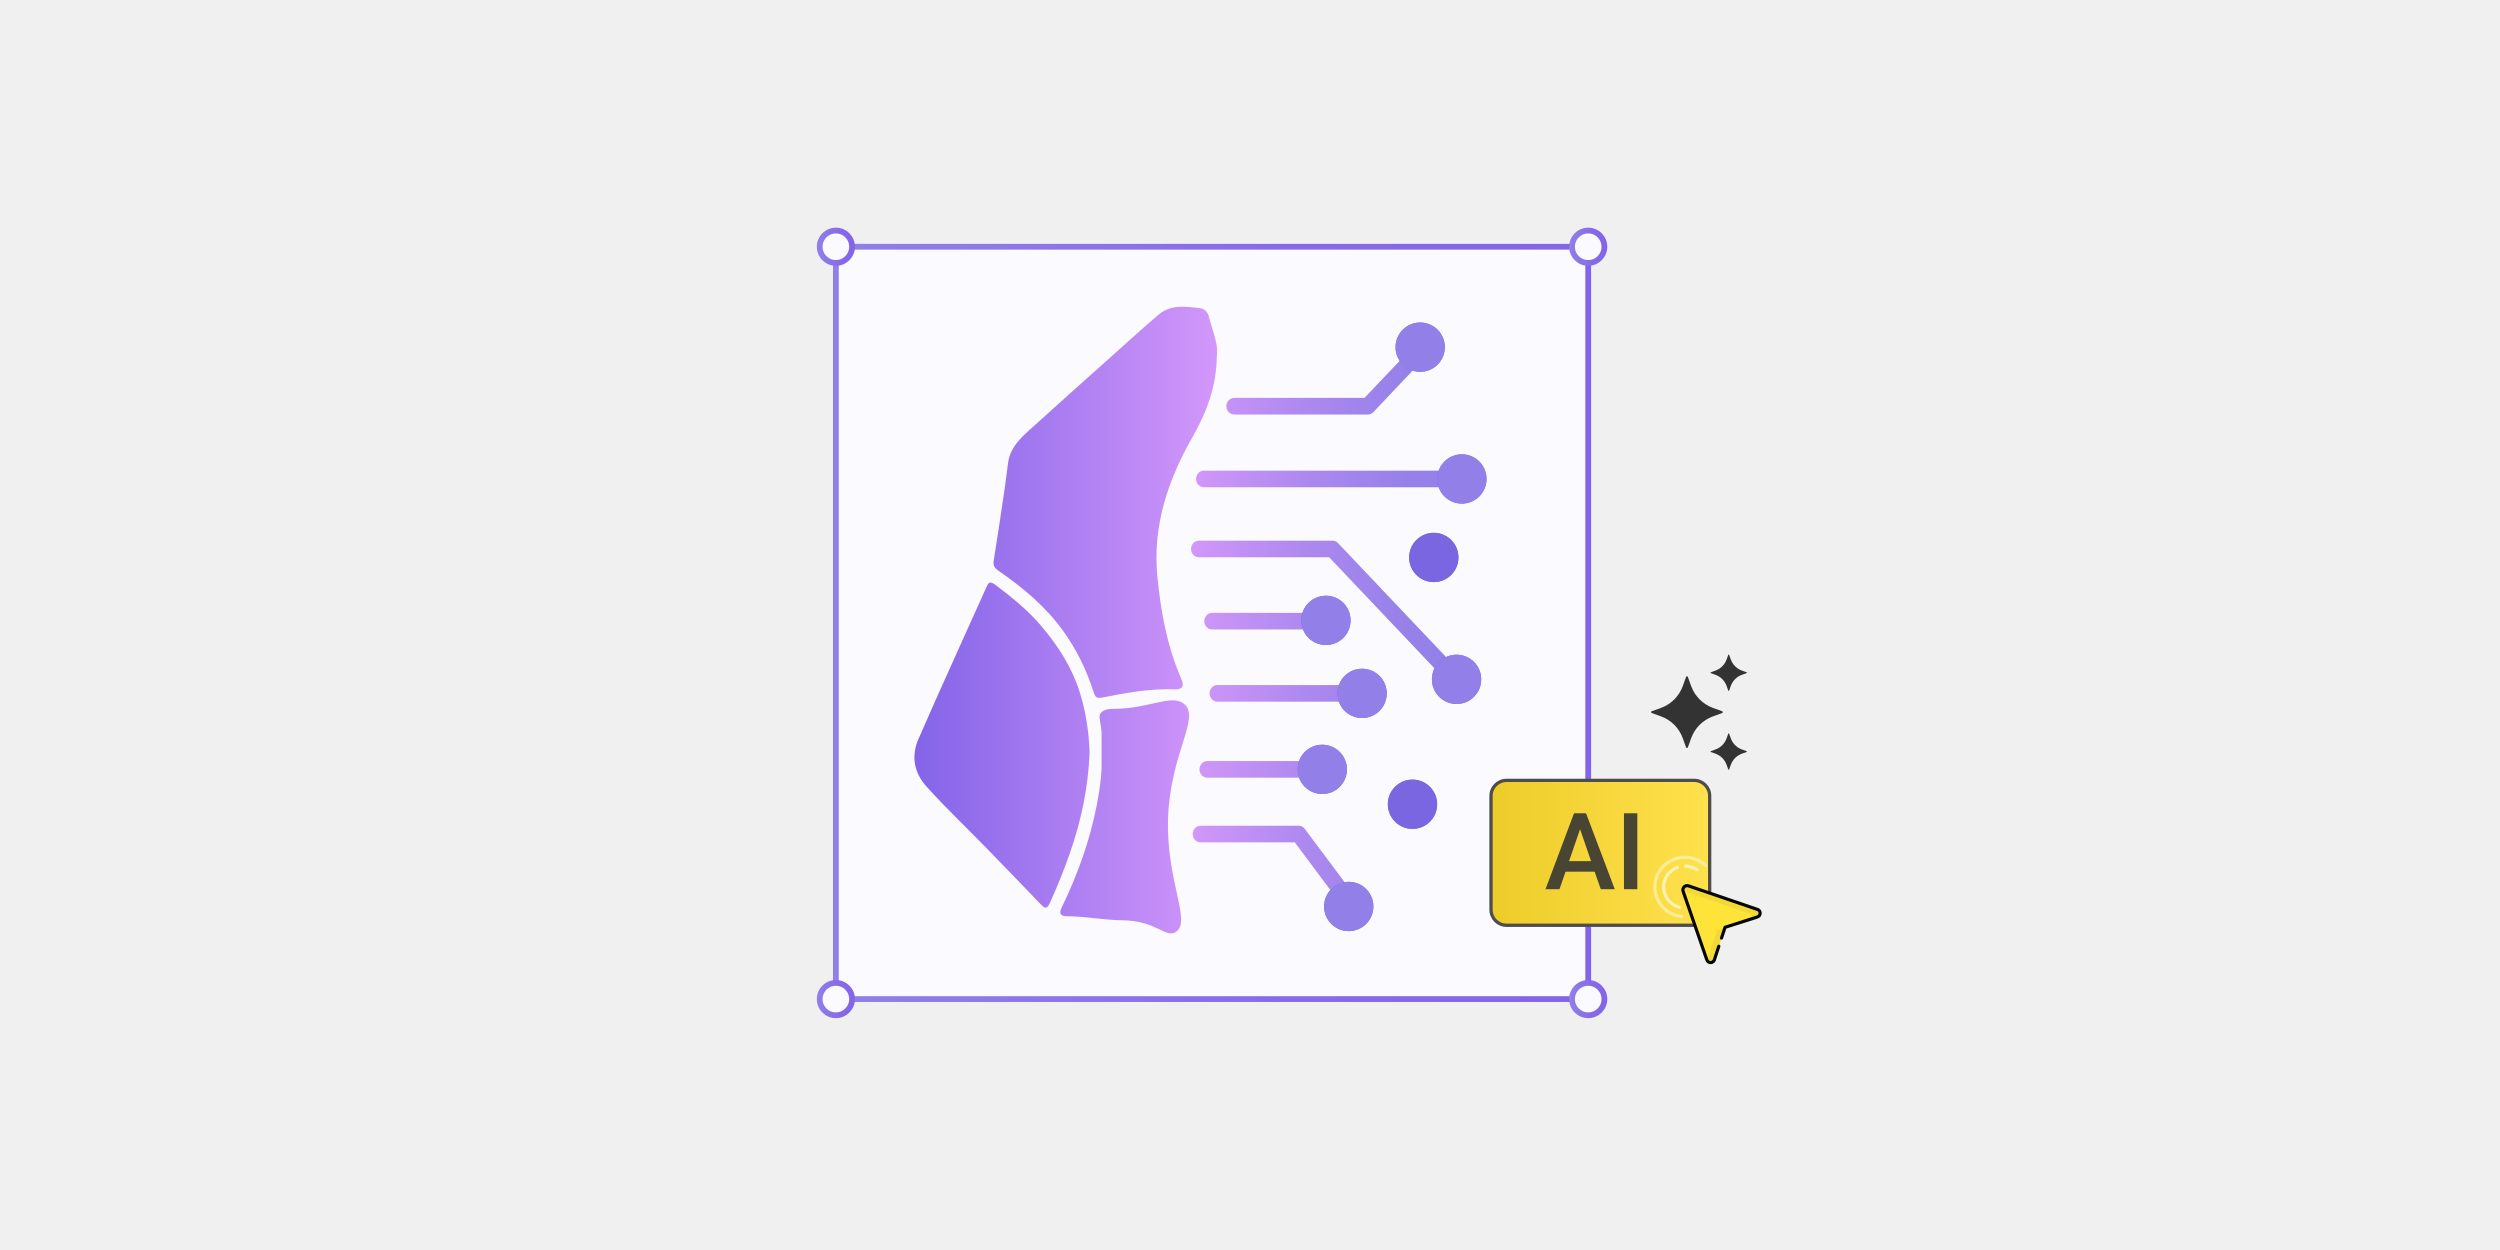
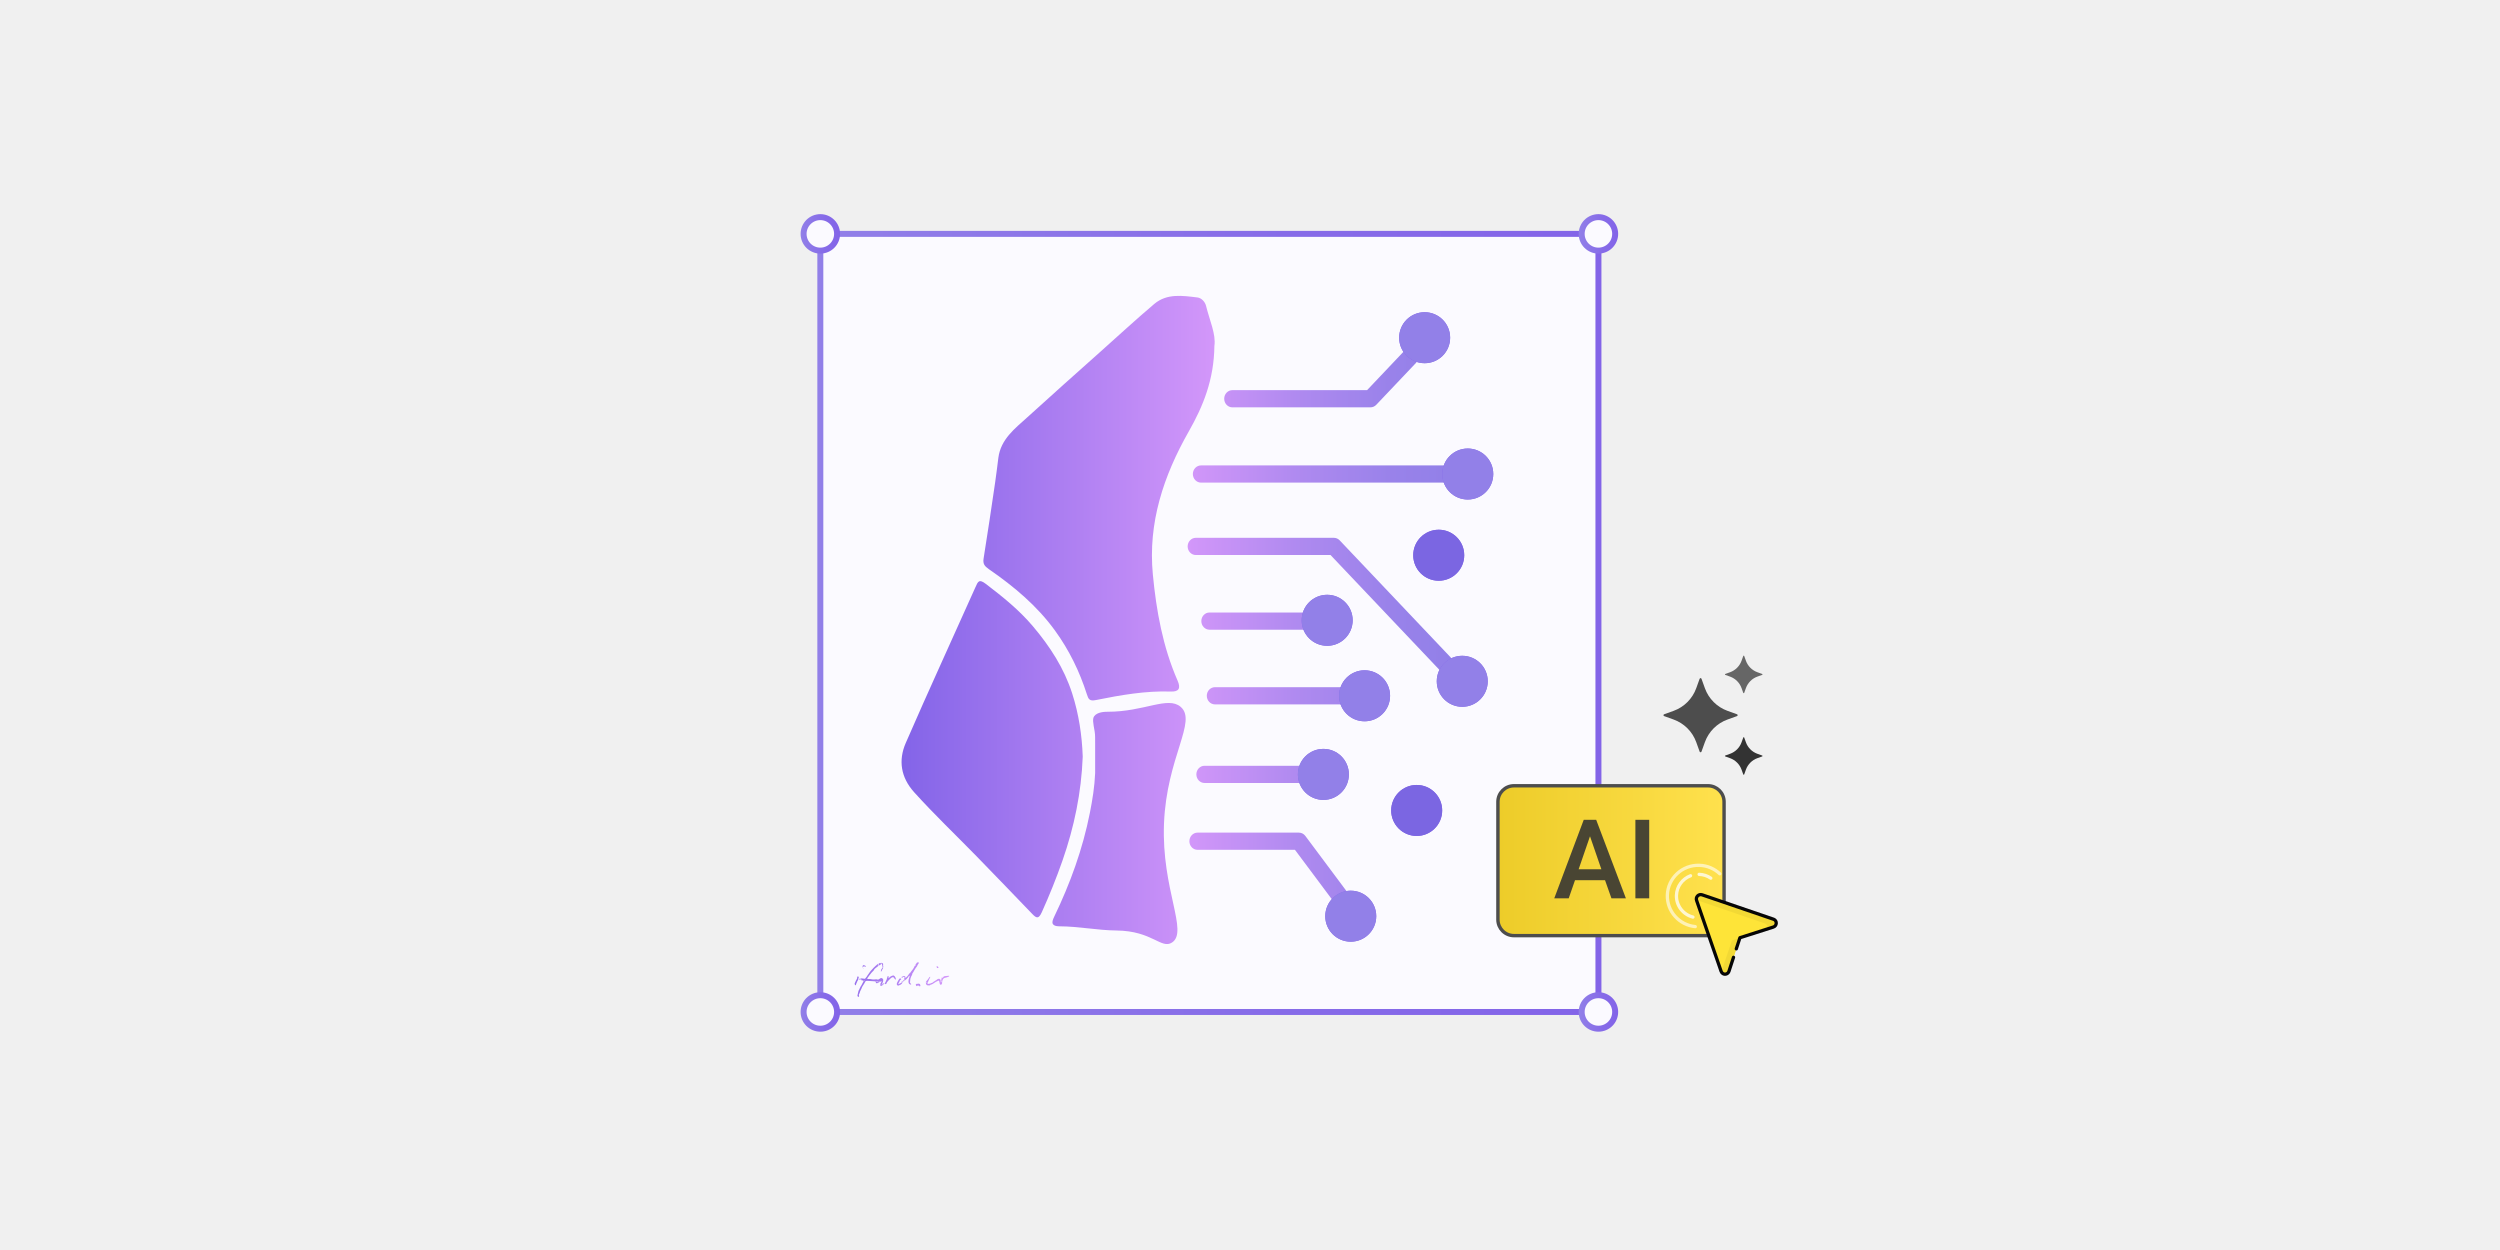
<svg xmlns="http://www.w3.org/2000/svg" xmlns:xlink="http://www.w3.org/1999/xlink" id="Layer_2" data-name="Layer 2" viewBox="0 0 1200 600">
  <defs>
-     <linearGradient id="linear-gradient" x1="399.83" y1="299" x2="763.73" y2="299" gradientUnits="userSpaceOnUse">
+     <linearGradient id="linear-gradient" x1="392.32" y1="299" x2="768.68" y2="299" gradientUnits="userSpaceOnUse">
      <stop offset="0" stop-color="#9280e8" />
      <stop offset=".01" stop-color="#917fe8" />
      <stop offset=".6" stop-color="#866be8" />
      <stop offset=".99" stop-color="#8364e8" />
    </linearGradient>
-     <linearGradient id="linear-gradient-2" x1="392.06" y1="118.44" x2="410.38" y2="118.44" xlink:href="#linear-gradient" />
-     <linearGradient id="linear-gradient-3" x1="392.06" y1="479.56" x2="410.38" y2="479.56" xlink:href="#linear-gradient" />
-     <linearGradient id="linear-gradient-4" x1="753.18" y1="118.44" x2="771.5" y2="118.44" xlink:href="#linear-gradient" />
-     <linearGradient id="linear-gradient-5" x1="753.18" y1="479.56" x2="771.5" y2="479.56" xlink:href="#linear-gradient" />
-     <linearGradient id="linear-gradient-6" x1="571.7" y1="300.81" x2="694.77" y2="300.81" gradientUnits="userSpaceOnUse">
+     <linearGradient id="linear-gradient-2" x1="384.28" y1="112.26" x2="403.23" y2="112.26" xlink:href="#linear-gradient" />
+     <linearGradient id="linear-gradient-3" x1="384.28" y1="485.74" x2="403.23" y2="485.74" xlink:href="#linear-gradient" />
+     <linearGradient id="linear-gradient-4" x1="757.77" y1="112.26" x2="776.72" y2="112.26" xlink:href="#linear-gradient" />
+     <linearGradient id="linear-gradient-5" x1="757.77" y1="485.74" x2="776.72" y2="485.74" xlink:href="#linear-gradient" />
+     <linearGradient id="linear-gradient-6" x1="570.07" y1="300.88" x2="697.36" y2="300.88" gradientUnits="userSpaceOnUse">
      <stop offset="0" stop-color="#d397fa" />
      <stop offset=".05" stop-color="#ce95f8" />
      <stop offset=".44" stop-color="#ad89ef" />
      <stop offset=".77" stop-color="#9982ea" />
      <stop offset=".99" stop-color="#9280e8" />
    </linearGradient>
-     <linearGradient id="linear-gradient-7" x1="438.92" y1="297.63" x2="584.25" y2="297.63" gradientUnits="userSpaceOnUse">
+     <linearGradient id="linear-gradient-7" x1="432.75" y1="297.58" x2="583.06" y2="297.58" gradientUnits="userSpaceOnUse">
      <stop offset="0" stop-color="#8364e8" />
      <stop offset="1" stop-color="#d397fa" />
    </linearGradient>
-     <linearGradient id="linear-gradient-8" x1="715.69" y1="409.36" x2="820.64" y2="409.36" gradientUnits="userSpaceOnUse">
+     <linearGradient id="linear-gradient-8" x1="719" y1="413.14" x2="827.54" y2="413.14" gradientUnits="userSpaceOnUse">
      <stop offset="0" stop-color="#edcc29" />
      <stop offset="1" stop-color="#ffe14d" />
    </linearGradient>
+     <linearGradient id="linear-gradient-9" x1="395.72" y1="473.33" x2="455.79" y2="473.33" xlink:href="#linear-gradient-7" />
+     <linearGradient id="linear-gradient-10" x1="395.72" y1="473.33" x2="455.79" y2="473.33" xlink:href="#linear-gradient-7" />
+     <linearGradient id="linear-gradient-11" x1="395.72" y1="473.33" x2="455.79" y2="473.33" xlink:href="#linear-gradient-7" />
+     <linearGradient id="linear-gradient-12" x1="395.72" y1="473.33" x2="455.79" y2="473.33" xlink:href="#linear-gradient-7" />
+     <linearGradient id="linear-gradient-13" x1="395.72" y1="473.33" x2="455.79" y2="473.33" xlink:href="#linear-gradient-7" />
+     <linearGradient id="linear-gradient-14" x1="395.72" y1="473.33" x2="455.79" y2="473.33" xlink:href="#linear-gradient-7" />
  </defs>
  <g id="cover">
-     <rect x="401.22" y="118.44" width="361.12" height="361.12" style="fill: #fbfaff; stroke: url(#linear-gradient); stroke-miterlimit: 10; stroke-width: 2.77px;" />
-     <circle cx="401.22" cy="118.44" r="7.77" style="fill: #fbfaff; stroke: url(#linear-gradient-2); stroke-miterlimit: 10; stroke-width: 2.77px;" />
-     <circle cx="401.22" cy="479.56" r="7.77" style="fill: #fbfaff; stroke: url(#linear-gradient-3); stroke-miterlimit: 10; stroke-width: 2.77px;" />
-     <circle cx="762.34" cy="118.44" r="7.77" style="fill: #fbfaff; stroke: url(#linear-gradient-4); stroke-miterlimit: 10; stroke-width: 2.77px;" />
-     <circle cx="762.34" cy="479.56" r="7.77" style="fill: #fbfaff; stroke: url(#linear-gradient-5); stroke-miterlimit: 10; stroke-width: 2.77px;" />
+     <rect x="393.76" y="112.26" width="373.49" height="373.49" style="fill: #fbfaff; stroke: url(#linear-gradient); stroke-miterlimit: 10; stroke-width: 2.87px;" />
+     <circle cx="393.76" cy="112.26" r="8.04" style="fill: #fbfaff; stroke: url(#linear-gradient-2); stroke-miterlimit: 10; stroke-width: 2.87px;" />
+     <circle cx="393.76" cy="485.74" r="8.04" style="fill: #fbfaff; stroke: url(#linear-gradient-3); stroke-miterlimit: 10; stroke-width: 2.87px;" />
+     <circle cx="767.24" cy="112.26" r="8.04" style="fill: #fbfaff; stroke: url(#linear-gradient-4); stroke-miterlimit: 10; stroke-width: 2.87px;" />
+     <circle cx="767.24" cy="485.74" r="8.04" style="fill: #fbfaff; stroke: url(#linear-gradient-5); stroke-miterlimit: 10; stroke-width: 2.87px;" />
  </g>
  <g>
    <g id="Ai">
-       <path d="M642.58,430.1c-1.16,0-2.26-.56-2.98-1.52l-18.1-24.25h-45.21c-2.09,0-3.79-1.79-3.79-3.99s1.69-3.99,3.79-3.99h47.05c1.16,0,2.26.56,2.97,1.52l19.24,25.78c1.29,1.73,1.01,4.24-.63,5.61-.67.55-1.49.85-2.34.85h0ZM626.57,373.29h-47.05c-2.09,0-3.79-1.79-3.79-3.99s1.69-3.99,3.79-3.99h47.05c2.09,0,3.79,1.79,3.79,3.99s-1.69,3.99-3.79,3.99ZM644.71,336.81h-60.33c-2.09,0-3.79-1.79-3.79-3.99s1.69-3.99,3.79-3.99h60.33c2.09,0,3.79,1.79,3.79,3.99s-1.69,3.99-3.79,3.99ZM639.32,302.15h-57.48c-2.09,0-3.79-1.79-3.79-3.99s1.69-3.99,3.79-3.99h57.48c2.09,0,3.79,1.79,3.79,3.99s-1.69,3.99-3.79,3.99ZM690.99,321.72c-1,0-1.97-.42-2.68-1.17l-50.31-53.05h-62.52c-2.09,0-3.79-1.79-3.79-3.99s1.69-3.99,3.79-3.99h64.09c1,0,1.97.42,2.68,1.17l51.42,54.22c1.48,1.56,1.48,4.09,0,5.65-.71.75-1.67,1.17-2.67,1.17h0ZM690.12,233.89h-112.22c-2.09,0-3.79-1.79-3.79-3.99s1.69-3.99,3.79-3.99h112.22c2.09,0,3.79,1.79,3.79,3.99s-1.69,3.99-3.79,3.99h0ZM656.54,198.96h-64.09c-2.09,0-3.79-1.79-3.79-3.99s1.69-3.99,3.79-3.99h62.52l17.33-18.27c1.48-1.56,3.88-1.56,5.35,0,1.48,1.56,1.48,4.09,0,5.65l-18.43,19.44c-.71.75-1.67,1.17-2.68,1.17h0Z" style="fill: url(#linear-gradient-6); stroke-width: 0px;" />
+       <path d="M643.38,434.58c-1.2,0-2.34-.58-3.08-1.58l-18.72-25.08h-46.76c-2.16,0-3.92-1.85-3.92-4.13s1.75-4.13,3.92-4.13h48.66c1.2,0,2.33.58,3.08,1.58l19.89,26.66c1.34,1.79,1.04,4.39-.66,5.8-.69.57-1.54.88-2.42.88h0ZM626.83,375.83h-48.66c-2.16,0-3.92-1.85-3.92-4.13s1.75-4.13,3.92-4.13h48.66c2.16,0,3.92,1.85,3.92,4.13s-1.75,4.13-3.92,4.13ZM645.58,338.11h-62.4c-2.16,0-3.92-1.85-3.92-4.13s1.75-4.13,3.92-4.13h62.4c2.16,0,3.92,1.85,3.92,4.13s-1.75,4.13-3.92,4.13ZM640.01,302.26h-59.45c-2.16,0-3.92-1.85-3.92-4.13s1.75-4.13,3.92-4.13h59.45c2.16,0,3.92,1.85,3.92,4.13s-1.75,4.13-3.92,4.13ZM693.45,322.49c-1.04,0-2.03-.43-2.77-1.21l-52.03-54.87h-64.66c-2.16,0-3.92-1.85-3.92-4.13s1.75-4.13,3.92-4.13h66.28c1.04,0,2.03.44,2.77,1.21l53.18,56.08c1.53,1.61,1.53,4.23,0,5.84-.73.77-1.73,1.21-2.77,1.21h0ZM692.55,231.66h-116.06c-2.16,0-3.92-1.85-3.92-4.13s1.75-4.13,3.92-4.13h116.06c2.16,0,3.92,1.85,3.92,4.13s-1.75,4.13-3.92,4.13h0ZM657.82,195.53h-66.28c-2.16,0-3.92-1.85-3.92-4.13s1.75-4.13,3.92-4.13h64.66l17.92-18.9c1.53-1.61,4.01-1.61,5.54,0,1.53,1.61,1.53,4.23,0,5.84l-19.06,20.1c-.73.77-1.73,1.21-2.77,1.21h0Z" style="fill: url(#linear-gradient-6); stroke-width: 0px;" />
      <g>
        <g>
-           <circle cx="634.69" cy="369.3" r="11.83" style="fill: #8364e8; stroke-width: 0px;" />
-           <circle cx="647.39" cy="435.11" r="11.83" style="fill: #8364e8; stroke-width: 0px;" />
-           <circle cx="653.81" cy="332.82" r="11.83" style="fill: #8364e8; stroke-width: 0px;" />
-           <circle cx="699.15" cy="326.09" r="11.83" style="fill: #8364e8; stroke-width: 0px;" />
-           <circle cx="688.22" cy="267.58" r="11.83" style="fill: #8364e8; stroke-width: 0px;" />
-           <circle cx="677.99" cy="386.04" r="11.83" style="fill: #8364e8; stroke-width: 0px;" />
-           <circle cx="701.7" cy="229.9" r="11.83" style="fill: #8364e8; stroke-width: 0px;" />
-           <circle cx="681.69" cy="166.64" r="11.83" style="fill: #8364e8; stroke-width: 0px;" />
-           <circle cx="636.44" cy="297.78" r="11.83" style="fill: #8364e8; stroke-width: 0px;" />
+           <circle cx="635.22" cy="371.71" r="12.24" style="fill: #8364e8; stroke-width: 0px;" />
+           <circle cx="648.36" cy="439.77" r="12.24" style="fill: #8364e8; stroke-width: 0px;" />
+           <circle cx="655" cy="333.98" r="12.24" style="fill: #8364e8; stroke-width: 0px;" />
+           <circle cx="701.88" cy="327.02" r="12.24" style="fill: #8364e8; stroke-width: 0px;" />
+           <circle cx="690.59" cy="266.51" r="12.24" style="fill: #8364e8; stroke-width: 0px;" />
+           <circle cx="680.01" cy="389.02" r="12.24" style="fill: #8364e8; stroke-width: 0px;" />
+           <circle cx="704.53" cy="227.53" r="12.24" style="fill: #8364e8; stroke-width: 0px;" />
+           <circle cx="683.83" cy="162.1" r="12.24" style="fill: #8364e8; stroke-width: 0px;" />
+           <circle cx="637.04" cy="297.74" r="12.24" style="fill: #8364e8; stroke-width: 0px;" />
        </g>
        <g>
-           <circle cx="634.69" cy="369.3" r="11.83" style="fill: #9280e8; stroke-width: 0px;" />
-           <circle cx="647.39" cy="435.11" r="11.83" style="fill: #9280e8; stroke-width: 0px;" />
-           <circle cx="653.81" cy="332.82" r="11.83" style="fill: #9280e8; stroke-width: 0px;" />
-           <circle cx="699.15" cy="326.09" r="11.83" style="fill: #9280e8; stroke-width: 0px;" />
-           <circle cx="688.22" cy="267.58" r="11.83" style="fill: #7b66e2; stroke-width: 0px;" />
-           <circle cx="677.99" cy="386.04" r="11.83" style="fill: #7b66e2; stroke-width: 0px;" />
-           <circle cx="701.7" cy="229.9" r="11.83" style="fill: #9280e8; stroke-width: 0px;" />
-           <circle cx="681.69" cy="166.64" r="11.83" style="fill: #9280e8; stroke-width: 0px;" />
-           <circle cx="636.44" cy="297.78" r="11.83" style="fill: #9280e8; stroke-width: 0px;" />
+           <circle cx="635.22" cy="371.71" r="12.24" style="fill: #9280e8; stroke-width: 0px;" />
+           <circle cx="648.36" cy="439.77" r="12.24" style="fill: #9280e8; stroke-width: 0px;" />
+           <circle cx="655" cy="333.98" r="12.24" style="fill: #9280e8; stroke-width: 0px;" />
+           <circle cx="701.88" cy="327.02" r="12.24" style="fill: #9280e8; stroke-width: 0px;" />
+           <circle cx="690.59" cy="266.51" r="12.24" style="fill: #7b66e2; stroke-width: 0px;" />
+           <circle cx="680.01" cy="389.02" r="12.24" style="fill: #7b66e2; stroke-width: 0px;" />
+           <circle cx="704.53" cy="227.53" r="12.24" style="fill: #9280e8; stroke-width: 0px;" />
+           <circle cx="683.83" cy="162.1" r="12.24" style="fill: #9280e8; stroke-width: 0px;" />
+           <circle cx="637.04" cy="297.74" r="12.24" style="fill: #9280e8; stroke-width: 0px;" />
        </g>
      </g>
    </g>
    <g id="obsidian">
-       <path d="M580.25,151.89c-.49-1.98-2.21-3.72-4.01-3.93-6.9-.82-14.14-1.99-20.04,3.01-8.63,7.32-16.96,14.98-25.4,22.53-11.17,9.99-22.39,19.93-33.46,30.03-5.82,5.3-12.38,10.17-13.51,18.87-.49,3.76-.91,7.53-1.47,11.27-1.75,11.82-3.46,23.64-5.38,35.43-.41,2.53.45,3.59,2.46,4.98,11.59,8.01,22.3,16.94,30.69,28.5,6.58,9.08,11.38,18.94,14.78,29.54.74,2.32,1.23,3.29,4.23,2.69,11.46-2.3,22.99-4.35,34.79-3.94,3.74.13,4.62-1.54,3.09-5.04-6.87-15.71-9.87-32.39-11.49-49.26-2.31-24.03,4.95-45.81,16.71-66.49,6.61-11.63,11.68-23.96,11.86-39.62.8-5.34-2.2-11.84-3.87-18.57ZM523,361.05c-.34-9.85-1.81-19.72-4.89-29.31-3.77-11.74-10.3-21.81-18.23-31.19-6.42-7.59-13.98-13.65-21.8-19.61-3.22-2.46-3.67-1.2-4.87,1.5-10.76,24.11-21.83,48.08-32.35,72.29-3.5,8.05-2.31,15.98,3.91,22.87,9.26,10.26,19.26,19.78,28.91,29.66,8.68,8.89,17.27,17.86,25.89,26.81,1.9,1.97,2.95,2.53,4.44-.78,3.56-7.89,6.78-15.87,9.63-24.06,5.43-15.58,8.73-31.5,9.37-48.17ZM568.43,337.93c-5.96-5.05-16.9,2.33-33.81,2.3-1.24,0-4.9.05-6.34,2.13-.81,1.17-.44,3.15.26,7.04.32,1.79.16,3.67.22,5.51,0,4.6,0,9.19,0,13.79-.25,6.24-1.25,12.39-2.46,18.48-3.32,16.77-9.11,32.72-16.52,48.09-.76,1.58-1.09,2.69-.67,3.42.64,1.11,2.55,1.1,3.15,1.1,8.82.03,17.58,1.86,26.4,1.94,16.61.16,20.78,8.8,25.74,5.59,7.76-5.03-4.92-24.63-3.7-55.25,1.23-30.85,15.56-47.51,7.72-54.15Z" style="fill: url(#linear-gradient-7); stroke-width: 0px;" />
+       <path d="M578.92,146.85c-.51-2.05-2.29-3.85-4.14-4.07-7.14-.85-14.63-2.05-20.73,3.11-8.92,7.57-17.54,15.5-26.26,23.3-11.56,10.33-23.15,20.61-34.61,31.05-6.02,5.48-12.8,10.52-13.97,19.52-.51,3.89-.94,7.78-1.52,11.66-1.81,12.22-3.58,24.45-5.56,36.64-.42,2.61.47,3.72,2.54,5.15,11.99,8.28,23.07,17.51,31.74,29.48,6.81,9.39,11.77,19.59,15.28,30.55.77,2.4,1.27,3.41,4.38,2.78,11.85-2.38,23.77-4.49,35.98-4.08,3.87.13,4.78-1.59,3.2-5.21-7.11-16.25-10.21-33.5-11.88-50.94-2.39-24.86,5.12-47.38,17.28-68.77,6.84-12.03,12.08-24.79,12.26-40.97.83-5.52-2.28-12.25-4-19.21ZM519.71,363.17c-.35-10.18-1.87-20.39-5.06-30.31-3.9-12.15-10.65-22.55-18.86-32.26-6.64-7.85-14.46-14.12-22.54-20.29-3.33-2.54-3.8-1.24-5.04,1.55-11.13,24.93-22.57,49.73-33.45,74.77-3.62,8.32-2.39,16.53,4.04,23.65,9.58,10.61,19.92,20.46,29.9,30.68,8.97,9.19,17.86,18.47,26.77,27.72,1.96,2.04,3.05,2.61,4.59-.8,3.68-8.17,7.01-16.42,9.96-24.88,5.62-16.11,9.03-32.58,9.69-49.82ZM566.69,339.26c-6.17-5.23-17.48,2.41-34.97,2.38-1.29,0-5.06.05-6.55,2.2-.84,1.21-.46,3.26.27,7.29.33,1.85.17,3.8.23,5.7,0,4.75,0,9.51,0,14.26-.26,6.45-1.29,12.81-2.54,19.12-3.43,17.35-9.42,33.84-17.08,49.74-.79,1.63-1.13,2.78-.69,3.54.66,1.15,2.64,1.14,3.26,1.14,9.13.03,18.18,1.92,27.31,2.01,17.18.17,21.5,9.1,26.62,5.78,8.03-5.2-5.09-25.47-3.83-57.14,1.27-31.9,16.1-49.13,7.98-56.01Z" style="fill: url(#linear-gradient-7); stroke-width: 0px;" />
    </g>
  </g>
  <g>
-     <rect x="715.69" y="374.58" width="104.95" height="69.55" rx="7.45" ry="7.45" style="fill: url(#linear-gradient-8); stroke: #4d4d4d; stroke-miterlimit: 10; stroke-width: 1.58px;" />
+     <rect x="719" y="377.17" width="108.55" height="71.93" rx="7.7" ry="7.7" style="fill: url(#linear-gradient-8); stroke: #4d4d4d; stroke-miterlimit: 10; stroke-width: 1.64px;" />
    <g>
-       <path d="M755.51,390.38h5.79l13.79,36.44h-6.71l-2.97-8.41h-13.94l-2.92,8.41h-6.71l13.69-36.44ZM763.71,413.34l-5.28-15.33-5.28,15.33h10.56Z" style="fill: #494533; stroke-width: 0px;" />
-       <path d="M779.5,390.38h6.41v36.44h-6.41v-36.44Z" style="fill: #494533; stroke-width: 0px;" />
+       <path d="M760.18,393.51h5.99l14.26,37.69h-6.94l-3.07-8.69h-14.42l-3.02,8.69h-6.94l14.15-37.69ZM768.66,417.26l-5.46-15.85-5.46,15.85h10.92Z" style="fill: #494533; stroke-width: 0px;" />
+       <path d="M784.99,393.51h6.63v37.69h-6.63v-37.69Z" style="fill: #494533; stroke-width: 0px;" />
    </g>
    <g>
-       <path d="M843.6,436.53l-33.12-11.32c-1.6-.55-3.14.98-2.59,2.57l11.39,32.93c.15.43.42.77.76,1,1.03.71,2.47.18,2.86-1.01l5.11-15.6,15.51-4.96c1.68-.54,1.82-2.91.19-3.57-.04-.02-.08-.03-.12-.04" style="fill: #fee438; stroke-width: 0px;" />
-       <path d="M824.32,446.33l-4.94,14.62c.15.31.38.58.66.77,1.03.71,2.47.18,2.86-1.01l5.11-15.6-3.69,1.22Z" style="fill: #f2d935; stroke-width: 0px;" />
-       <path d="M843.72,436.58s-.08-.03-.12-.04l-33.12-11.32c-1.54-.53-3.02.87-2.64,2.39l31.69,10.83s.08.03.12.04c1.11.45,1.39,1.69.94,2.61l2.94-.94c1.68-.54,1.82-2.91.19-3.57" style="fill: #f2d935; stroke-width: 0px;" />
-       <path d="M807.29,439.96c-7.49-.75-13.23-7.16-12.96-14.71.28-7.86,6.97-14.03,14.91-13.75,3.66.13,6.96,1.61,9.43,3.94" style="fill: none; opacity: .45; stroke: #fff; stroke-linecap: round; stroke-linejoin: round; stroke-width: 1.53px;" />
-       <path d="M809.09,415.69c2.01.07,3.87.72,5.41,1.77" style="fill: none; opacity: .6; stroke: #fff; stroke-linecap: round; stroke-linejoin: round; stroke-width: 1.53px;" />
-       <path d="M806.2,435.52c-4.53-1.15-7.81-5.3-7.64-10.12.15-4.17,2.84-7.66,6.54-9.06" style="fill: none; opacity: .6; stroke: #fff; stroke-linecap: round; stroke-linejoin: round; stroke-width: 1.53px;" />
-       <path d="M826.33,450.27l1.69-5.16,15.51-4.96c1.68-.54,1.82-2.91.19-3.57-.04-.02-.08-.03-.12-.04l-33.12-11.32c-1.6-.55-3.14.98-2.59,2.57l11.39,32.93c.15.43.42.77.76,1,1.03.71,2.47.18,2.86-1.01l2.13-6.5" style="fill: none; stroke: #060606; stroke-linecap: round; stroke-linejoin: round; stroke-width: 1.53px;" />
+       <path d="M851.29,441.24l-34.25-11.71c-1.66-.57-3.25,1.01-2.68,2.66l11.78,34.06c.15.45.44.8.79,1.04,1.07.74,2.55.19,2.96-1.04l5.29-16.13,16.04-5.13c1.73-.55,1.88-3.01.2-3.7-.04-.02-.08-.03-.12-.05" style="fill: #fee438; stroke-width: 0px;" />
+       <path d="M831.35,451.37l-5.11,15.12c.16.32.39.6.69.8,1.07.74,2.55.19,2.96-1.04l5.29-16.13-3.82,1.26Z" style="fill: #f2d935; stroke-width: 0px;" />
+       <path d="M851.41,441.29s-.08-.03-.12-.05l-34.25-11.71c-1.6-.55-3.13.9-2.73,2.48l32.77,11.21s.08.03.12.05c1.14.47,1.44,1.75.97,2.7l3.04-.97c1.73-.55,1.88-3.01.2-3.7" style="fill: #f2d935; stroke-width: 0px;" />
+       <path d="M813.73,444.78c-7.74-.77-13.68-7.4-13.4-15.21.29-8.13,7.2-14.51,15.42-14.22,3.79.13,7.2,1.66,9.75,4.07" style="fill: none; opacity: .6; stroke: #fff; stroke-linecap: round; stroke-linejoin: round; stroke-width: 1.58px;" />
+       <path d="M815.59,419.69c2.08.07,4,.74,5.59,1.83" style="fill: none; opacity: .75; stroke: #fff; stroke-linecap: round; stroke-linejoin: round; stroke-width: 1.58px;" />
+       <path d="M812.6,440.2c-4.69-1.19-8.07-5.48-7.9-10.47.15-4.31,2.93-7.92,6.76-9.37" style="fill: none; opacity: .75; stroke: #fff; stroke-linecap: round; stroke-linejoin: round; stroke-width: 1.58px;" />
+       <path d="M833.42,455.45l1.75-5.34,16.04-5.13c1.73-.55,1.88-3.01.2-3.7-.04-.02-.08-.03-.12-.05l-34.25-11.71c-1.66-.57-3.25,1.01-2.68,2.66l11.78,34.06c.15.45.44.8.79,1.04,1.07.74,2.55.19,2.96-1.04l2.2-6.73" style="fill: none; stroke: #060606; stroke-linecap: round; stroke-linejoin: round; stroke-width: 1.58px;" />
    </g>
  </g>
-   <path d="M810.17,324.91l1.59,4.4c1.76,4.89,5.61,8.74,10.5,10.5l4.4,1.59c.23.09.35.35.27.58-.05.12-.14.22-.27.27l-4.4,1.59c-4.89,1.76-8.74,5.61-10.5,10.5l-1.59,4.4c-.09.23-.35.35-.58.27-.12-.05-.22-.14-.27-.27l-1.59-4.4c-1.76-4.89-5.61-8.74-10.5-10.5l-4.4-1.59c-.23-.09-.35-.35-.27-.58.05-.12.14-.22.27-.27l4.4-1.59c4.89-1.76,8.74-5.61,10.5-10.5l1.59-4.4c.08-.23.34-.36.57-.27.13.05.23.15.27.27h0ZM829.99,314.33l.8,2.23c.89,2.47,2.84,4.42,5.32,5.32l2.23.8c.12.04.18.17.14.29-.02.06-.07.11-.14.14l-2.23.8c-2.47.89-4.42,2.84-5.32,5.32l-.8,2.23c-.04.12-.17.18-.29.14-.06-.02-.11-.07-.14-.14l-.8-2.23c-.89-2.47-2.84-4.42-5.32-5.32l-2.23-.8c-.12-.04-.18-.17-.14-.29.02-.06.07-.11.14-.14l2.23-.8c2.47-.89,4.42-2.84,5.32-5.32l.8-2.23c.04-.12.17-.18.29-.14.06.02.11.07.14.14ZM829.99,352.19l.8,2.23c.89,2.47,2.84,4.42,5.32,5.32l2.23.8c.12.04.18.17.14.29-.02.06-.07.11-.14.14l-2.23.8c-2.47.89-4.42,2.84-5.32,5.32l-.8,2.23c-.04.12-.17.18-.29.14-.06-.02-.11-.07-.14-.14l-.8-2.23c-.89-2.47-2.84-4.42-5.32-5.32l-2.23-.8c-.12-.04-.18-.17-.14-.29.02-.06.07-.11.14-.14l2.23-.8c2.47-.89,4.42-2.84,5.32-5.32l.8-2.23c.07-.2.36-.2.43,0Z" style="fill: #333; stroke-width: 0px;" />
+   <g>
+     <path d="M816.71,325.8l1.64,4.55c1.82,5.05,5.8,9.03,10.86,10.86l4.55,1.64c.24.09.37.36.28.6-.05.13-.15.23-.28.28l-4.55,1.64c-5.05,1.82-9.03,5.8-10.86,10.86l-1.64,4.55c-.09.24-.36.37-.6.28-.13-.05-.23-.15-.28-.28l-1.64-4.55c-1.82-5.05-5.8-9.03-10.86-10.86l-4.55-1.64c-.24-.09-.37-.36-.28-.6.05-.13.15-.23.28-.28l4.55-1.64c5.05-1.82,9.03-5.8,10.86-10.86l1.64-4.55c.09-.24.35-.37.59-.28.13.05.24.15.28.28h0Z" style="fill: #4d4d4d; stroke-width: 0px;" />
+     <path d="M837.21,354.01l.83,2.31c.92,2.56,2.94,4.57,5.5,5.5l2.31.83c.12.04.19.18.14.3-.02.07-.08.12-.14.14l-2.31.83c-2.56.92-4.57,2.94-5.5,5.5l-.83,2.31c-.04.12-.18.19-.3.14-.07-.02-.12-.08-.14-.14l-.83-2.31c-.92-2.56-2.94-4.57-5.5-5.5l-2.31-.83c-.12-.04-.19-.18-.14-.3.02-.07.08-.12.14-.14l2.31-.83c2.56-.92,4.57-2.94,5.5-5.5l.83-2.31c.08-.21.37-.21.45,0Z" style="fill: #333; stroke-width: 0px;" />
+     <path d="M837.21,314.86l.83,2.31c.92,2.56,2.94,4.57,5.5,5.5l2.31.83c.12.04.19.18.14.3-.02.07-.08.12-.14.14l-2.31.83c-2.56.92-4.57,2.94-5.5,5.5l-.83,2.31c-.04.12-.18.19-.3.14-.07-.02-.12-.08-.14-.14l-.83-2.31c-.92-2.56-2.94-4.57-5.5-5.5l-2.31-.83c-.12-.04-.19-.18-.14-.3.02-.07.08-.12.14-.14l2.31-.83c2.56-.92,4.57-2.94,5.5-5.5l.83-2.31c.04-.12.18-.19.3-.14.07.02.12.08.14.14Z" style="fill: #666; stroke-width: 0px;" />
+   </g>
+   <g>
+     <path d="M410.33,472.6c-.07-.21-.1-.33-.11-.35s.02-.14.08-.34c.07-.13.16-.34.28-.62s.23-.52.33-.73c.1-.21.21-.39.33-.56.09-.13.15-.27.18-.41.03-.14.04-.24.03-.31-.01-.07-.01-.13,0-.17,0-.02.02-.07.04-.15.01-.08.04-.14.08-.18.06-.07.12-.1.2-.1.07,0,.14.02.22.07.04.02.07.04.09.06.02.02.03.04.04.06,0,.02,0,.04,0,.05s0,.04,0,.06c0,.03,0,.06,0,.09s.02.03.06.01c0,0,.02-.01.03-.01h.03s.01.03,0,.07c0,.04-.02.08-.04.14-.02.05-.05.09-.08.11-.02.02-.02.04,0,.07.02.03.03.05.02.07s-.03.04-.05.05-.05.03-.06.04c-.02.01-.04.03-.06.05s-.03.03-.04.04,0,.02,0,.04c0,0,.02,0,.04,0,.02,0,.04-.02.05-.02.01,0,.02,0,.02.02,0,.11-.02.22-.06.35-.04.13-.08.22-.12.3s-.11.18-.19.33c-.08.15-.14.24-.17.29-.12.21-.19.41-.23.59,0,.02-.1.21-.27.56-.03.06-.05.13-.07.22-.02.09-.03.16-.04.22,0,.06-.04.12-.08.18-.04.06-.1.11-.18.15-.06.03-.12,0-.18-.09-.06-.09-.1-.17-.12-.25ZM414.05,464.56s-.07-.05-.07-.09,0-.08.03-.14c.02-.05.03-.09.03-.11-.04-.45.05-.76.27-.93.09-.06.17-.09.26-.09.06,0,.13.02.23.07.06.04.15.08.26.14.12.05.19.09.23.11.06.03.1.07.12.13.02.06.04.1.06.12.11.07.13.17.06.29-.03.05-.06.07-.09.07-.02,0-.06-.03-.13-.09s-.12-.08-.16-.07c-.02,0-.03.01-.04.04,0,.02-.02.03-.05.02-.02,0-.04-.04-.06-.09-.02-.05-.04-.08-.07-.09-.02,0-.04,0-.06.02-.02.01-.05.02-.07,0-.02-.02-.03-.05-.04-.08,0-.03,0-.05.01-.06.02,0,.04,0,.06,0,.02,0,.03.01.04.02,0,0,.02,0,.03,0,.02-.02.03-.06.02-.12s-.02-.09-.05-.1c-.03-.02-.06,0-.09.04-.03.05-.05.07-.07.07s-.04,0-.05-.02c-.01-.01-.03-.03-.04-.05,0-.02-.02-.04-.03-.06,0-.02-.02-.03-.04-.03s-.03.01-.05.04c-.09.09-.11.14-.07.14h.1s.08,0,.09.01c.07.06.09.11.07.17-.02.05-.07.09-.12.12l-.23.06c-.09.04-.14.09-.17.17-.02.07-.05.12-.08.15,0,0,0,.04,0,.1.02.06.01.09-.01.09,0,0-.02,0-.03-.01ZM414.28,464.93s-.07-.04-.08-.08c-.01-.04,0-.07.05-.09.09-.05.13-.03.13.06-.04.08-.07.12-.1.12ZM414.38,464.93s.02-.02.04-.04c.01-.02.03-.03.04-.04.06-.03.09,0,.09.06,0,.05-.05.06-.16.03Z" style="fill: url(#linear-gradient-9); stroke-width: 0px;" />
+     <path d="M412.07,478.48c-.15,0-.28-.07-.37-.2-.09-.13-.14-.28-.14-.44l.32-1.32c.03-.1.06-.25.1-.47.04-.22.08-.4.14-.54.05-.14.14-.28.25-.42.05-.05.16-.29.33-.74.17-.44.3-.71.38-.78.21-.22.57-.87,1.09-1.95,0-.02.05-.08.12-.2.07-.11.13-.21.17-.3s.06-.17.06-.26c0-.18-.21-.28-.62-.28-.17,0-.38-.05-.62-.14-.24-.09-.35-.17-.35-.22,0-.04.02-.07.07-.1.05-.03.07-.06.07-.1,0-.05-.04-.09-.12-.13-.08-.04-.12-.07-.12-.1,0-.04,0-.06.01-.07.02,0,.05,0,.1,0,.03,0,.07,0,.12.02s.09.02.12.02c.04,0,.08-.02.13-.07.05-.04.11-.07.17-.07.34,0,.64.03.9.1.26.07.48.1.67.1.08,0,.14-.02.2-.07.05-.04.1-.1.14-.16.04-.06.07-.1.09-.12.12-.08.28-.28.51-.61.22-.33.38-.58.46-.75.03-.07.09-.15.18-.25.09-.1.15-.17.18-.22.07-.12.18-.29.33-.5.15-.21.27-.36.33-.47.12-.18.24-.36.38-.52.14-.16.3-.34.48-.54.18-.19.31-.33.39-.42.44-.5.68-.76.71-.77.17-.11.37-.29.6-.55.23-.26.42-.43.59-.51.04-.02.1-.08.19-.2s.18-.2.27-.28c.09-.07.18-.09.25-.05.14.09.19.19.14.32,0,.02-.02.04-.04.07-.01.03-.03.05-.04.06,0,.01-.02.03-.03.05,0,.02-.01.04-.01.06,0,.04.05.11.16.22.04.03,0,.1-.13.21s-.27.23-.43.35c-.16.12-.26.19-.28.21-.05.05-.22.19-.52.41-.3.23-.49.44-.56.64-.07.16-.15.31-.25.43-.1.13-.25.28-.45.46s-.32.29-.35.33c-.11.1-.24.26-.41.49s-.29.39-.38.48c-.29.29-.49.55-.61.77-.09.16-.21.34-.36.53s-.28.35-.38.48c-.1.13-.14.23-.14.31,0,.15.23.23.69.23.09,0,.21,0,.35-.01.15,0,.24-.01.28-.01.15,0,.39.04.72.12s.78.12,1.32.12c.04,0,.15-.02.34-.05.19-.03.42-.05.7-.05.08,0,.2.03.38.08.17.05.3.08.38.08.18,0,.44-.13.77-.38s.59-.38.8-.38c.22,0,.44.09.65.27s.32.41.32.7c0,.11-.02.23-.05.37-.03.14-.05.25-.05.34,0,.04-.06.19-.18.46s-.18.43-.18.49c0,.02,0,.04,0,.07,0,.03,0,.05.01.07s0,.04,0,.06c0,.02,0,.03-.01.04-.02.02-.08.04-.19.05-.11.01-.17.05-.19.11-.02.05-.02.08-.01.1,0,.02.02.03.04.03h.09c.09,0,.21-.06.36-.15s.26-.18.3-.25c.13-.24.37-.36.71-.36-.04.17-.21.37-.53.6-.31.23-.49.39-.54.49l-.41.22c-.12.05-.2.07-.25.07-.22,0-.33-.1-.33-.3,0-.16.02-.37.06-.63s.1-.42.17-.49c.15-.16.3-.45.45-.85-.19,0-.5.12-.91.35-.04.02-.12.05-.24.1-.12.05-.23.09-.32.14-.09.04-.15.08-.17.11-.15.18-.41.28-.78.28-.14,0-.24-.04-.31-.12s-.11-.17-.12-.28c0-.1-.02-.2-.03-.3,0-.1-.03-.16-.07-.18-.03,0-.31-.03-.85-.07-.54-.04-1.15-.08-1.85-.12-.7-.04-1.19-.07-1.46-.09-.42,0-.69.16-.83.49-.31.61-.66,1.21-1.06,1.79-.03.05-.07.12-.13.21-.06.09-.11.18-.16.25-.05.08-.07.12-.07.13-.05.14-.21.5-.47,1.1-.27.6-.43.93-.5,1,0,0-.05.14-.12.39-.07.25-.12.39-.14.42-.03.03-.09.16-.17.4s-.16.38-.23.43c-.02.05-.02.12,0,.2.02.09.05.2.08.33.03.14.05.22.05.25,0,.2-.11.3-.33.3ZM412.78,470.18s-.06.06-.1.06c-.06,0-.12-.02-.17-.07-.06-.05-.09-.1-.09-.16,0-.07.04-.13.12-.18.08-.05.16-.09.26-.11-.04.08-.04.15,0,.22s.03.15-.01.25ZM413.15,470.12c0,.06.02.11.07.15.04.04.1.04.17,0,.09-.09.13-.17.13-.25s-.11-.12-.33-.12c0,.03,0,.07-.01.12,0,.05-.01.08-.01.1ZM414.75,470.69s-.03.05-.03.13c0,.09.03.13.1.13.05,0,.1-.02.14-.07s.07-.08.07-.12c0-.05-.04-.08-.12-.09-.08-.01-.14,0-.17.02ZM420.68,471.07c-.08.13-.07.22.01.28s.21.09.38.09c.38,0,.56-.05.56-.14,0-.02,0-.04-.01-.06-.02-.07-.08-.1-.19-.1-.05,0-.12,0-.21.02s-.16.02-.2.02c-.06-.09-.13-.13-.22-.13-.08,0-.12,0-.13.03ZM421.38,462.7s0-.05.03-.06c.02-.01.04-.02.06-.02s.04,0,.07,0,.05,0,.06,0c.04,0,.06.02.06.06,0,.07-.05.13-.14.2-.04.03-.06.02-.06-.01,0-.02-.01-.05-.04-.09-.02-.04-.04-.07-.04-.08ZM421.58,463.59c-.05-.08-.07-.13-.05-.15s.05-.05.11-.09c.06-.03.09-.07.1-.09l.03-.3c.02-.2.04-.33.06-.38.07-.16.18-.25.33-.25.09,0,.23-.03.43-.08.2-.05.36-.08.46-.08.24,0,.45.07.62.2.17.14.25.32.25.55,0,.05,0,.12-.03.22-.02.1-.03.18-.03.24,0,.04.02.12.06.25.04.13.06.22.06.27,0,0-.01.05-.04.12-.03.07-.04.18-.04.33s-.01.27-.04.37c-.02.1-.05.17-.06.21-.02.04-.06.1-.13.18-.07.08-.12.15-.15.2-.04.06-.1.19-.18.38-.08.2-.17.36-.25.49-.09.13-.18.2-.28.2,0-.77.24-1.33.71-1.68.09-.06.13-.15.13-.27,0-.18-.03-.43-.09-.73-.06-.3-.11-.5-.14-.57-.03-.06-.05-.15-.05-.27s-.02-.2-.05-.25c-.03-.04-.08-.04-.16,0-.04.02-.12.1-.25.23-.13.13-.23.2-.32.2-.03,0-.12.05-.28.16-.16.11-.31.2-.46.29-.15.09-.24.12-.27.09ZM422.04,471.04c-.07,0-.13.03-.17.09-.05.06-.05.12,0,.17.04.03.08.04.12.04.11,0,.21-.08.32-.23-.09-.05-.17-.07-.26-.07ZM422.9,462.32c-.1,0-.16.07-.2.2.04.09.1.13.19.13.07,0,.14-.04.23-.13.04-.04.03-.08-.04-.13-.06-.05-.12-.07-.18-.07Z" style="fill: url(#linear-gradient-10); stroke-width: 0px;" />
+     <path d="M424.77,471.88s0-.06.03-.09c.02-.03.05-.07.08-.11.03-.04.06-.07.06-.09.51-.95.84-1.79.98-2.55,0,0,.03-.03.07-.06.04-.03.07-.06.11-.09s.06-.07.07-.09c.02-.03.03-.06.02-.09,0-.03-.02-.05-.04-.06-.02,0-.04,0-.07.01,0,0-.04.05-.1.11-.06.06-.1.1-.12.11-.06.03-.05-.01.01-.13.06-.1.09-.14.1-.14.07-.07.15-.12.23-.14.14-.04.26.07.33.32.03.09.02.23-.04.42-.05.19-.07.31-.05.36.15-.08.34-.22.56-.44.22-.22.38-.36.49-.43.23-.15.61-.3,1.13-.46.18-.06.37,0,.55.16.03.03.07.06.12.09.05.03.1.06.13.09.03.03.06.07.08.12.02.05.09.17.22.36.13.19.2.35.23.48,0,.06,0,.11,0,.17,0,.05,0,.09.04.12,0,.02,0,.05,0,.1-.01.05-.02.09-.03.12,0,.03.01.05.05.06.06,0,.09.02.09.07v.06c-.14,0-.34-.1-.58-.3-.05-.07-.13-.14-.23-.22-.02,0-.02-.04,0-.1l.03-.1s-.04-.04-.09-.07-.08-.06-.09-.09c-.02-.06-.1-.12-.23-.2-.14-.08-.24-.12-.3-.12-.04,0-.1.01-.19.04-.09.02-.15.04-.19.05-.15.03-.46.25-.93.67s-.76.71-.88.9c-.06.08-.15.19-.28.33s-.23.27-.31.38c-.08.11-.14.23-.19.35-.14.3-.21.46-.23.48-.09.11-.2.16-.33.16-.11,0-.19-.06-.24-.17-.05-.11-.08-.22-.08-.34Z" style="fill: url(#linear-gradient-11); stroke-width: 0px;" />
+     <path d="M430.6,472.75s-.03-.11-.09-.19c-.06-.08-.09-.12-.09-.13,0-.35.17-.81.52-1.39.03-.05.1-.17.22-.38.12-.2.2-.35.26-.43.06-.09.14-.2.24-.34.1-.14.21-.24.31-.3.11-.06.21-.1.32-.12.02,0,0,.04-.07.13-.12.16-.16.26-.14.28.05.04.1.04.15,0,.05-.04.1-.1.14-.17.04-.07.06-.11.07-.11,0,.05.02.11.07.2.05.08.07.15.08.19,0,.04-.03.11-.09.2-.02.02-.09.07-.22.15s-.22.14-.28.2-.09.13-.09.22c0,.07-.06.2-.16.39l-.15.3s-.07.13-.14.24c-.06.11-.11.2-.15.25-.03.06-.06.14-.08.24-.02.1,0,.17.06.21.03.04.08.04.14,0,.07-.04.15-.1.23-.17s.14-.12.17-.13c.03,0,.1-.03.2-.07.11-.04.19-.08.25-.12.15-.1.26-.13.32-.12,0,0,.03.01.07.04.04.03.07.04.09.04s.06-.01.11-.04c.05-.05.02-.14-.07-.28-.03-.05-.05-.06-.06-.03,0,.06-.02.1-.03.12-.04.04-.06.06-.07.06-.04,0-.06-.06-.08-.17-.01-.12,0-.18.04-.2.03,0,.07-.04.13-.09.06-.05.1-.08.13-.09.02,0,.03,0,.03.06v.06c0,.08,0,.13,0,.15.06.06.11.02.16-.12.03-.08.05-.13.06-.16.06-.12.15-.23.27-.32.22-.16.36-.3.41-.41.03-.07.1-.13.2-.19.11-.06.18-.1.22-.14.04-.03.04-.1,0-.2-.02-.03-.04-.05-.07-.07s-.05-.04-.06-.06c-.02-.02-.03-.05-.04-.09,0,0-.01-.04-.04-.1-.02-.06-.03-.1-.02-.13,0-.02.07-.03.17-.03s.16,0,.17-.01c.02-.03.03-.07.02-.13,0-.06-.02-.09-.05-.1-.02,0-.05,0-.1,0s-.09,0-.12,0c-.03,0-.05-.03-.07-.07-.06-.11-.17-.16-.35-.16-.04,0-.07,0-.09.02-.02.01-.03.04-.02.08-.02.02-.04.02-.07,0-.03-.02-.07-.05-.12-.09-.05-.03-.09-.05-.13-.05s-.08.02-.12.06c-.05.03,0,.08.16.16.07.03.1.05.09.07l-.16.25s-.02.06-.04.06c-.03,0-.07-.04-.11-.12-.04-.08-.08-.12-.09-.13-.06-.02-.12-.03-.19-.04-.05,0-.07-.02-.07-.04,0,0,0-.05.03-.13,0-.03.02-.05.03-.07.02,0,.08-.05.19-.11.11-.06.18-.1.22-.12s.1-.04.18-.07c.08-.03.16-.06.22-.07s.14-.03.22-.04c.21-.02.36-.02.43,0,.32.09.45.42.41.98l.45-.46c.1-.08.19-.17.29-.28s.17-.19.22-.25.13-.17.25-.34.2-.27.22-.3c.07-.08.17-.21.31-.4s.25-.33.33-.41c.04-.03.08-.06.13-.09.05-.03.1-.07.15-.13.07-.08.15-.2.25-.35.1-.16.18-.28.25-.36.64-.74,1.09-1.4,1.35-1.98.06-.09.11-.19.14-.31.04-.12.07-.21.11-.25.03-.05.08-.07.15-.07,0,0,.01.02,0,.06,0,.04,0,.07.02.07.23.03.36.03.38.01s0-.05-.06-.08c-.07-.03-.14-.08-.2-.14-.07-.06-.08-.12-.04-.18.02-.02.1-.15.23-.41s.24-.4.32-.45c.1-.06.15-.11.16-.14,0-.02.01-.05.01-.09,0-.02.03-.06.1-.13.05-.04.13-.06.23-.08.11-.01.18-.03.22-.04.12-.05.23-.03.34.06s.15.17.12.25c-.02.06-.1.19-.25.41-.03.05-.09.13-.18.25-.09.12-.15.21-.18.28-.04.14-.09.28-.16.41-.07.13-.13.23-.18.31-.05.08-.15.21-.3.41-.15.19-.27.36-.36.49-.09.14-.21.33-.35.59-.15.26-.26.44-.33.54-.05.07-.12.2-.21.39-.09.19-.19.37-.28.52-.1.15-.19.26-.29.32-.02,0-.03.02-.03.04s0,.04,0,.07,0,.05,0,.07c-.02.12-.05.24-.1.38s-.1.26-.15.36c-.05.1-.12.23-.2.39s-.14.27-.18.34c-.31.64-.46,1.35-.46,2.14,0,.06,0,.16-.03.3-.02.14-.02.26-.01.36,0,.1.04.2.1.28.03.04.09.1.2.17.1.08.17.15.22.21.04.06.05.13,0,.2-.04.08-.11.12-.22.12-.09,0-.17-.02-.25-.07-.15-.11-.28-.17-.39-.19-.13-.09-.25-.31-.36-.68-.05-.21-.07-.41-.07-.59,0-.39.12-1,.38-1.84,0,0,.02-.06.05-.15s.06-.17.08-.25c.02-.07.04-.15.06-.25s.03-.16.02-.22c0-.05-.02-.08-.05-.08-.04.07-.15.17-.34.31-.19.14-.28.27-.27.38,0,.03-.08.13-.23.31-.15.18-.31.35-.46.5l-.22.25s-.09.07-.19.12c-.1.05-.16.1-.2.16-.14.18-.27.27-.41.27-.03,0-.04-.03-.02-.06.01-.03.03-.07.05-.12.02-.04.02-.07.01-.07-.02,0-.08.05-.19.16-.03.02-.02.06.02.13s.07.11.07.13c0,.07-.05.12-.11.15s-.12.02-.17-.05c-.09-.12-.15-.17-.2-.13-.04.03-.02.09.04.17.02.03.04.05.06.07.02.02.04.03.05.04s.01.02.01.03,0,.02-.01.03c0,0-.03.03-.06.06-.04.03-.1.06-.18.1-.08.04-.14.08-.17.12-.04-.09-.09-.13-.16-.14-.08.02-.07.1.03.23.02.03.01.04-.01.04-.08,0-.13,0-.16.01,0,0-.03.02-.06.02-.03,0-.05.01-.06.03,0,.01,0,.03,0,.05.12.16.02.39-.27.67-.3.28-.52.44-.67.46-.09,0-.25.08-.5.22-.25.14-.44.2-.59.17-.07,0-.16-.06-.27-.14s-.17-.16-.17-.22ZM433.48,470.86s-.02.09,0,.17c.01.09.03.15.05.19,0,0,.05-.02.11-.04.06-.02.11-.04.13-.06.02-.02.03-.04.02-.06-.12-.18-.22-.25-.3-.2ZM433.89,470.6s-.01.08.05.14c.06.05.12.07.17.06,0-.12-.04-.21-.12-.25-.04,0-.07,0-.1.04Z" style="fill: url(#linear-gradient-12); stroke-width: 0px;" />
+     <path d="M439.65,472.83c-.16-.08-.15-.21.06-.41.2-.19.37-.25.49-.17.06.04.15.03.28-.03.13-.06.21-.09.22-.09.12-.02.27,0,.45.07.18.07.3.11.35.12.04,0,.07.05.1.12s.05.15.07.24c.02.09.04.15.06.18.09.16.1.3.04.42-.06.12-.16.17-.28.17-.15,0-.25-.09-.32-.26-.02-.06-.13-.1-.33-.12-.2-.02-.37-.02-.51.02-.05,0-.11.06-.18.14s-.13.12-.17.12c-.07,0-.13-.05-.19-.14-.03-.05-.04-.09-.03-.13,0-.04,0-.08,0-.13,0-.05-.05-.09-.12-.12Z" style="fill: url(#linear-gradient-13); stroke-width: 0px;" />
+     <path d="M444.53,472.38c-.04-.09-.07-.23-.1-.43-.03-.2-.03-.4,0-.59.03-.19.1-.28.21-.28.05-.17.18-.37.41-.59.22-.22.37-.38.45-.5.04-.07.08-.15.14-.25.05-.1.1-.19.15-.25s.11-.14.17-.22c.04-.04.08-.09.14-.17.05-.07.09-.12.11-.14.02-.02.06-.05.13-.08.07-.03.14-.02.22.03-.12.37-.28.69-.48.97-.1.13-.2.36-.3.67-.11.31-.2.53-.27.65-.09.13-.15.25-.2.33s-.08.17-.12.26-.05.16-.04.22.04.11.1.14c.07.04.19.08.37.11.18.03.29.04.34,0,.26-.15.54-.23.84-.23.08-.12.23-.19.46-.23.23-.04.39-.13.5-.26.07-.11.35-.3.85-.58.5-.28.82-.48.94-.61.37-.37.74-.55,1.11-.55.27,0,.51.13.71.38.12.14.18.46.19.94,0,.3.03.45.09.45.02,0,.04,0,.06-.03.1-.08.16-.19.2-.35.03-.15,0-.31-.08-.48-.06-.16-.08-.25-.08-.27s.03-.09.08-.2c.02-.05.05-.21.1-.48.05-.28.1-.5.17-.69.06-.18.13-.24.21-.16.12.12.1.2-.06.25-.15.05-.17.13-.06.25.04.04.08.06.12.06.07,0,.14-.04.21-.13s.15-.19.22-.3c.08-.12.13-.19.17-.23.27-.23.79-.35,1.55-.35.12,0,.27-.02.45-.05.18-.03.31-.05.39-.05.14,0,.26.03.36.1-.04.13-.14.25-.29.33-.15.09-.34.16-.56.22-.22.06-.37.11-.45.15-.13.07-.31.12-.56.14-.25.03-.49.11-.71.25-.32.19-.55.51-.69.96-.14.44-.21.91-.21,1.4,0,.21-.06.39-.19.54-.13.15-.27.22-.43.22-.13,0-.24-.05-.33-.16-.12-.12-.21-.45-.29-.96-.08-.52-.18-.79-.3-.83-.25-.07-.49.01-.72.25-.04.04-.19.1-.44.18-.26.08-.43.18-.51.3,0,0-.45.29-1.32.85-.37.22-.69.33-.96.33-.19.24-.36.36-.49.36h-.69c-.25,0-.45-.04-.59-.12-.14-.08-.27-.24-.38-.48ZM444.78,471.33c-.14.09-.21.21-.2.36,0,.07.02.1.07.1.08,0,.15-.1.2-.3.04-.12.03-.18-.03-.17,0,0-.02,0-.04.01ZM449.66,464.25c-.23-.08-.28-.17-.13-.28.17-.12.36-.16.56-.1.02,0,.03,0,.04.01.06.03.13.13.22.3.09.17.14.31.14.42-.12,0-.24.01-.37.04s-.21.04-.24.04c-.11,0-.18-.15-.23-.45Z" style="fill: url(#linear-gradient-14); stroke-width: 0px;" />
+   </g>
</svg>
